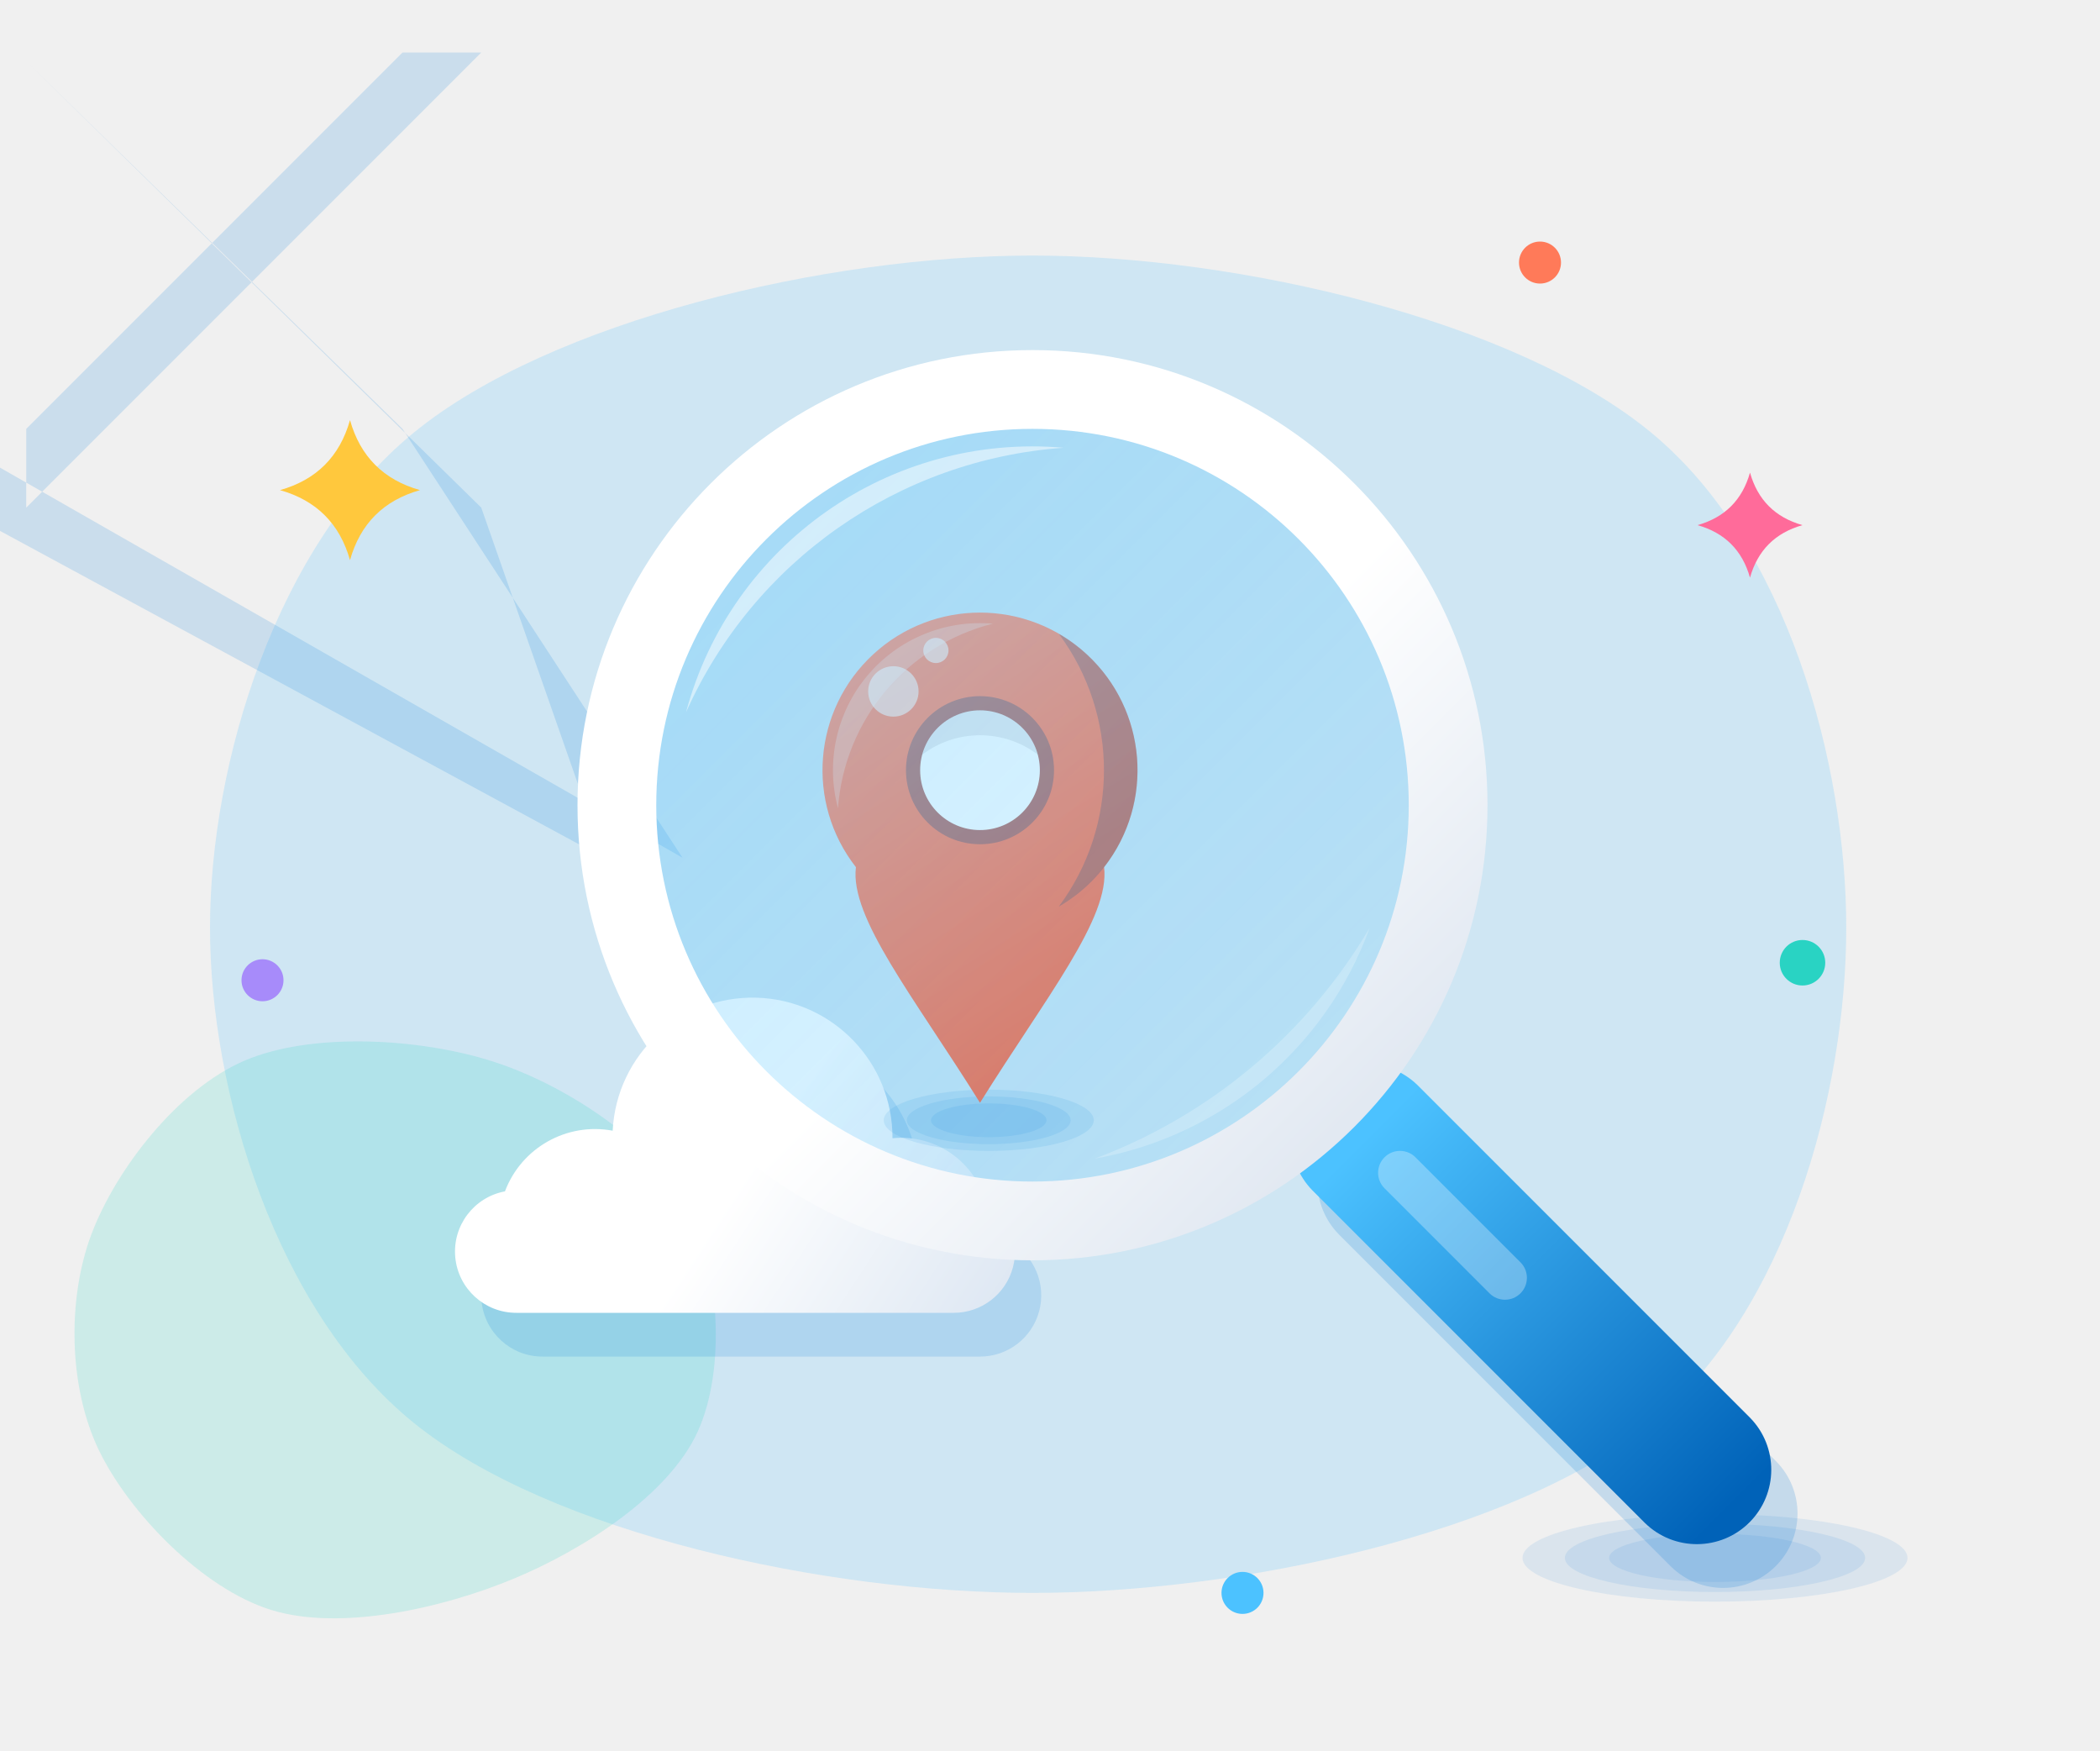
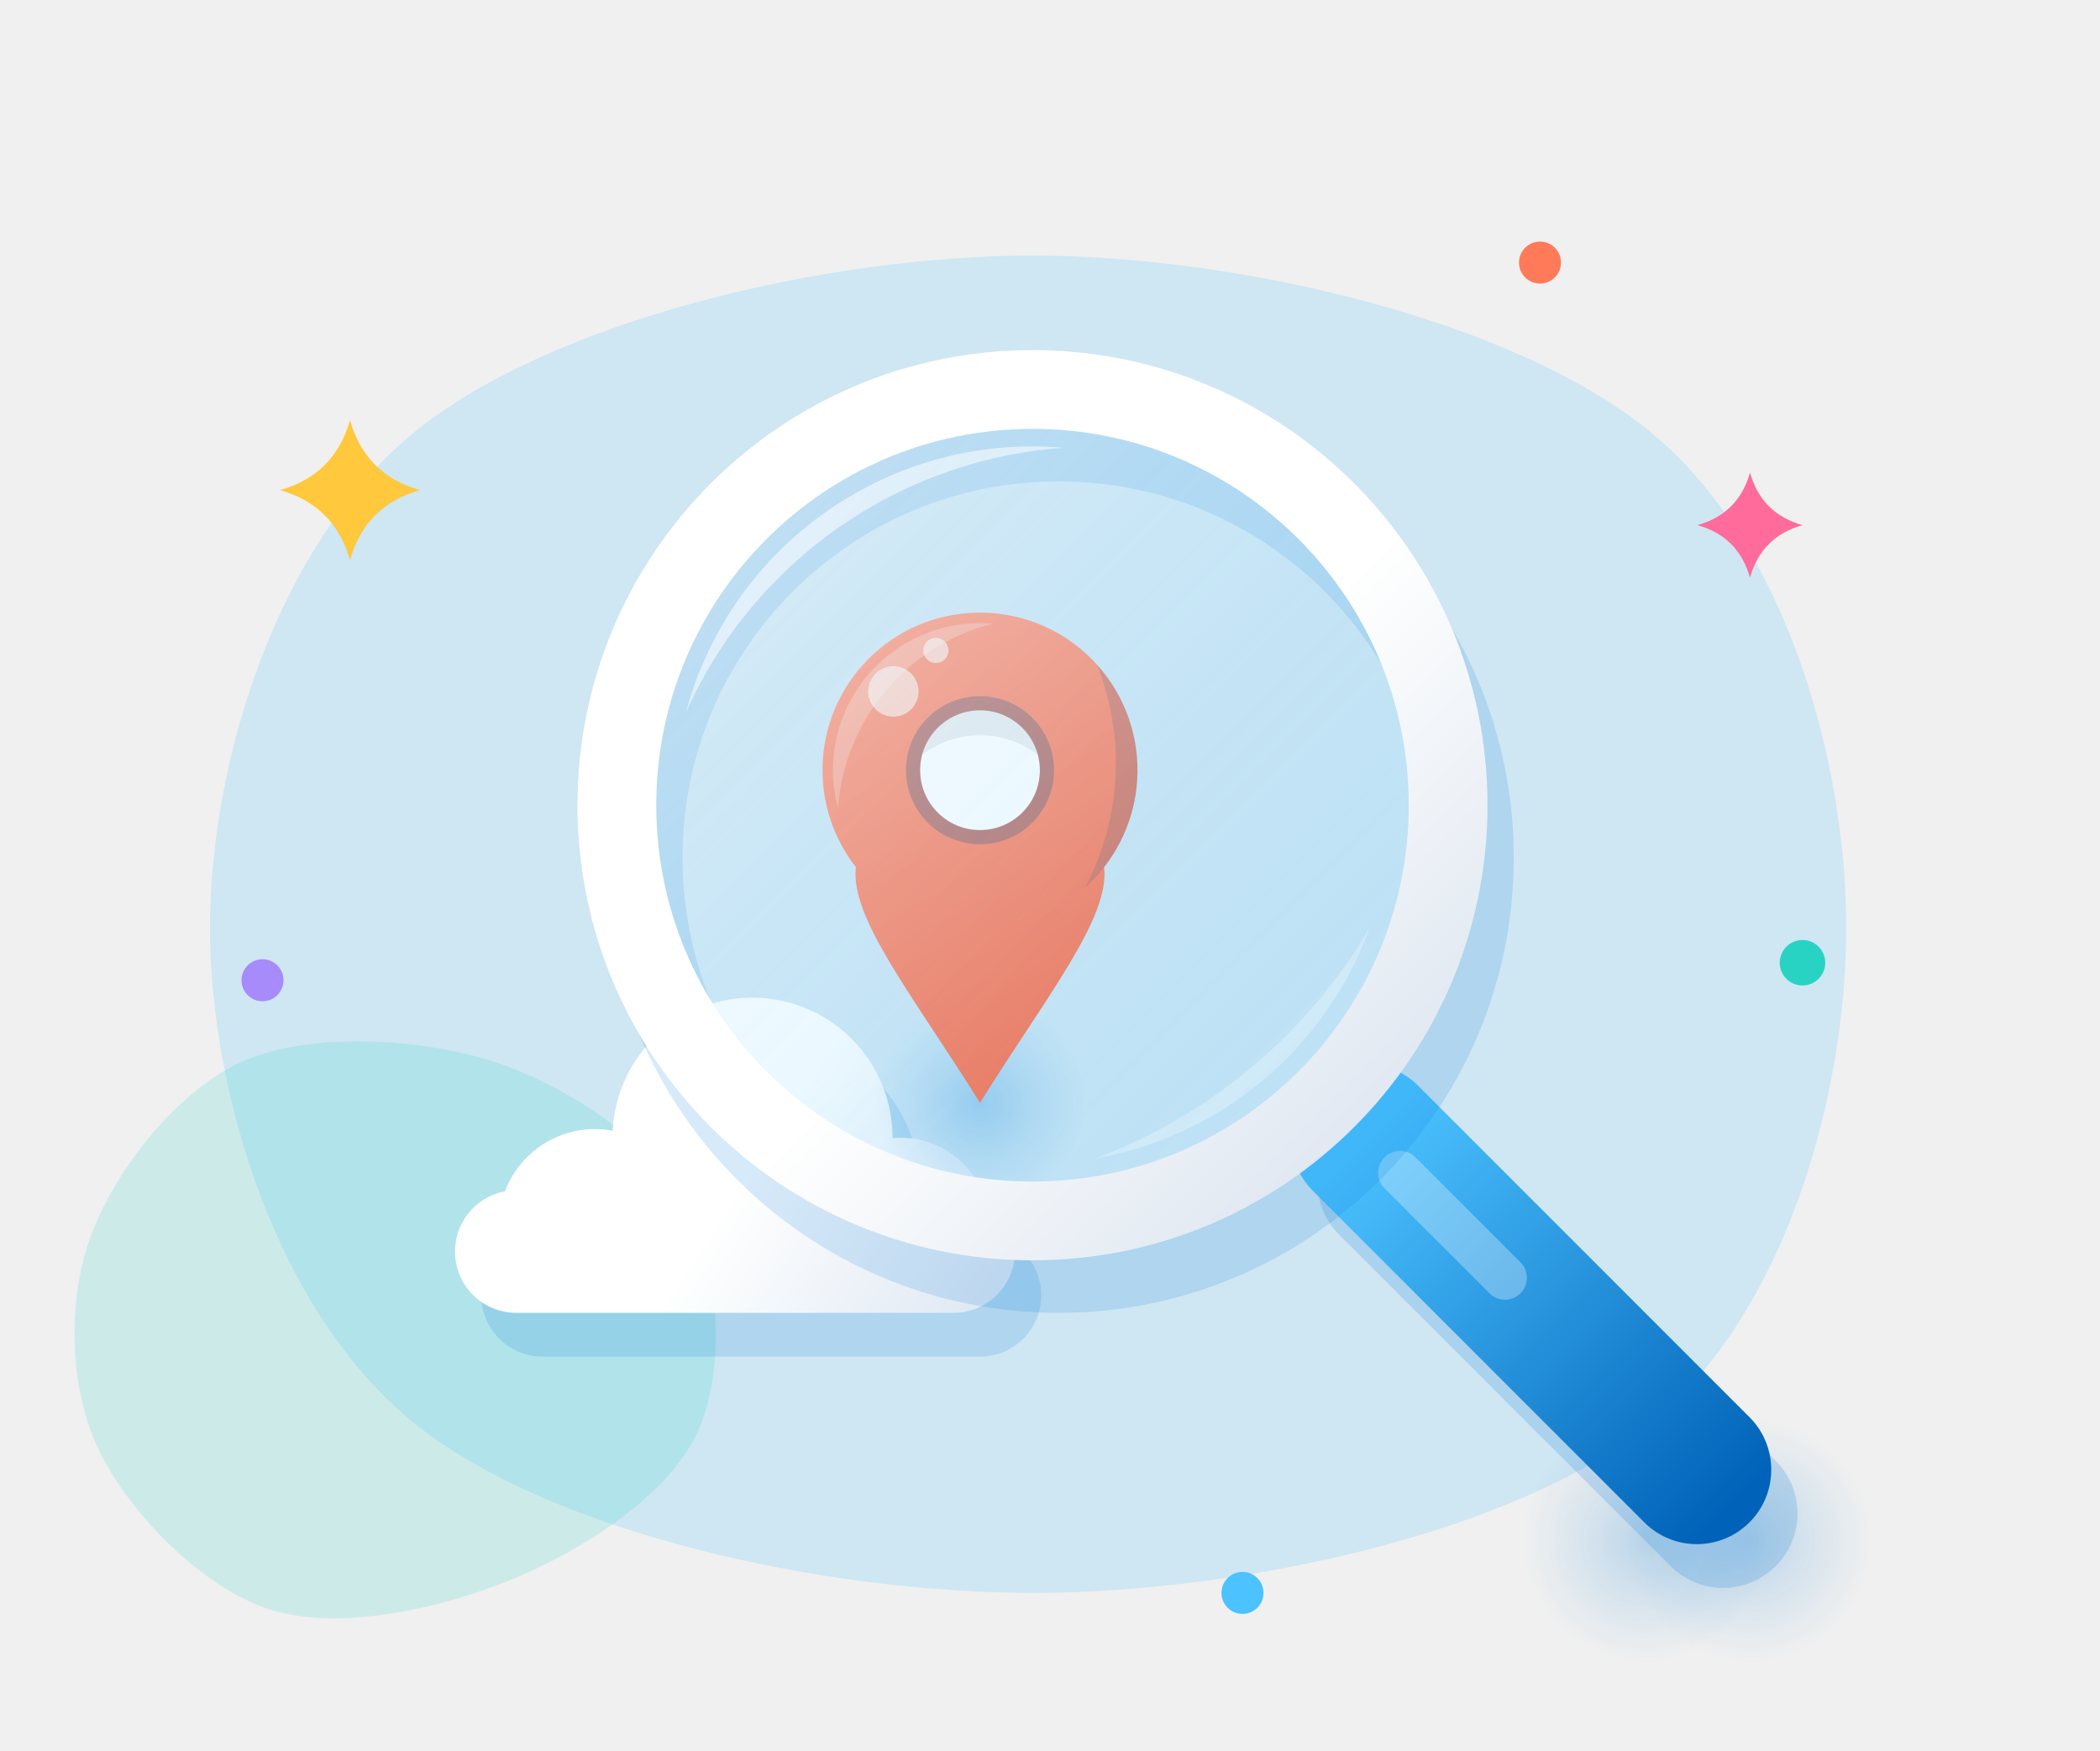
<svg xmlns="http://www.w3.org/2000/svg" viewBox="0 0 240 200">
  <defs>
    <linearGradient id="rim" gradientUnits="userSpaceOnUse" x1="68" y1="42" x2="168" y2="142">
      <stop offset="0" stop-color="#FFFFFF" />
      <stop offset="0.55" stop-color="#FFFFFF" />
      <stop offset="1" stop-color="#D5DFEC" />
    </linearGradient>
    <linearGradient id="glass" gradientUnits="userSpaceOnUse" x1="74" y1="48" x2="162" y2="136">
-       <stop offset="0" stop-color="#4CC2FF" stop-opacity="0.34" />
-       <stop offset="1" stop-color="#4CC2FF" stop-opacity="0.16" />
+       <stop offset="0" stop-color="#FFFFFF" stop-opacity="0.3" />
+       <stop offset="1" stop-color="#4CC2FF" stop-opacity="0.14" />
    </linearGradient>
    <linearGradient id="handle" gradientUnits="userSpaceOnUse" x1="158" y1="128" x2="200" y2="170">
      <stop offset="0" stop-color="#4CC2FF" />
      <stop offset="1" stop-color="#0062B8" />
    </linearGradient>
    <linearGradient id="pin" gradientUnits="userSpaceOnUse" x1="100" y1="66" x2="132" y2="118">
      <stop offset="0" stop-color="#FF9E86" />
      <stop offset="1" stop-color="#FF6640" />
    </linearGradient>
    <linearGradient id="cloud" gradientUnits="userSpaceOnUse" x1="52" y1="108" x2="116" y2="150">
      <stop offset="0" stop-color="#FFFFFF" />
      <stop offset="0.55" stop-color="#FFFFFF" />
      <stop offset="1" stop-color="#DCE6F2" />
    </linearGradient>
+     <radialGradient id="sh6" gradientUnits="userSpaceOnUse" cx="112" cy="126" r="12">
+       <stop offset="0" stop-color="#0078D4" stop-opacity="0.26" />
+       <stop offset="0.55" stop-color="#0078D4" stop-opacity="0.1" />
+       <stop offset="1" stop-color="#0078D4" stop-opacity="0" />
+     </radialGradient>
+     <radialGradient id="sh7" gradientUnits="userSpaceOnUse" cx="188" cy="176" r="14">
+       <stop offset="0" stop-color="#0078D4" stop-opacity="0.22" />
+       <stop offset="0.55" stop-color="#0078D4" stop-opacity="0.09" />
+       <stop offset="1" stop-color="#0078D4" stop-opacity="0" />
+     </radialGradient>
+     <radialGradient id="sh8" gradientUnits="userSpaceOnUse" cx="200" cy="176" r="14">
+       <stop offset="0" stop-color="#0078D4" stop-opacity="0.22" />
+       <stop offset="0.55" stop-color="#0078D4" stop-opacity="0.09" />
+       <stop offset="1" stop-color="#0078D4" stop-opacity="0" />
+     </radialGradient>
  </defs>
  <path fill="#4CC2FF" fill-opacity="0.2" d="M188.71,162.57 C173.21,175.24 141.57,182 118,182 C94.43,182 62.96,175.24 47.29,162.57 C31.62,149.9 24,124.86 24,106 C24,87.14 31.62,62.23 47.29,49.43 C62.96,36.63 94.43,29.2 118,29.2 C141.57,29.2 173.21,36.63 188.71,49.43 C204.21,62.23 211,87.14 211,106 C211,124.86 204.21,149.9 188.71,162.57 Z" />
  <path fill="#29D3C3" fill-opacity="0.18" d="M79.71,163.63 C76.43,170.75 66.89,176.96 58.77,180.35 C50.66,183.74 38.92,186.4 31,183.95 C23.09,181.5 14.71,172.8 11.28,165.65 C7.85,158.5 7.66,148.48 10.43,141.07 C13.21,133.66 20.27,124.48 27.94,121.19 C35.61,117.9 48.06,118.59 56.48,121.33 C64.89,124.07 74.57,130.58 78.44,137.63 C82.31,144.68 82.99,156.51 79.71,163.63 Z" />
  <path fill="#0078D4" fill-opacity="0.16" d="M62,155 L112,155 A7,7 0 0 0 115.52,141.95 A10,10 0 0 0 105,135.05 A16,16 0 0 0 73.02,134.19 A11,11 0 0 0 60.71,141.12 A7,7 0 0 0 62,155 Z" />
  <path fill="url(#cloud)" d="M59,150 L109,150 A7,7 0 0 0 112.52,136.95 A10,10 0 0 0 102,130.05 A16,16 0 0 0 70.02,129.19 A11,11 0 0 0 57.71,136.12 A7,7 0 0 0 59,150 Z" />
-   <ellipse cx="113" cy="128" rx="12" ry="3.5" fill="#0078D4" fill-opacity="0.11" />
-   <ellipse cx="113" cy="128" rx="9.36" ry="2.73" fill="#0078D4" fill-opacity="0.11" />
-   <ellipse cx="113" cy="128" rx="6.6" ry="1.93" fill="#0078D4" fill-opacity="0.11" />
+   <circle cx="112" cy="126" r="12" fill="url(#sh6)" />
  <g id="pin">
    <path fill="url(#pin)" d="M112,126 C104.44,113.89 97.1,104.84 97.82,99.08 A18,18 0 1 1 126.18,99.08 C126.9,104.84 119.56,113.89 112,126 Z" />
-     <path fill="#00437A" fill-opacity="0.22" d="M121,72.41 A18,18 0 0 1 121,103.59 A26.1,26.1 0 0 0 121,72.41 Z" />
+     <path fill="#00437A" fill-opacity="0.16" d="M125.38,75.96 A18,18 0 0 1 124.04,101.38 A30.6,30.6 0 0 0 125.38,75.96 Z" />
    <path fill="#FFFFFF" fill-opacity="0.26" d="M95.77,92.35 A16.8,16.8 0 0 1 113.46,71.26 A23.52,23.52 0 0 0 95.77,92.35 Z" />
    <circle cx="112" cy="88" r="8.46" fill="#00437A" fill-opacity="0.28" />
    <circle cx="112" cy="88" r="6.84" fill="#FFFFFF" />
    <path fill="#1B2440" fill-opacity="0.09" d="M105.39,86.23 A6.84,6.84 0 0 1 118.61,86.23 A10.94,10.94 0 0 0 105.39,86.23 Z" />
    <circle cx="102.1" cy="79" r="2.88" fill="#FFFFFF" fill-opacity="0.6" />
    <circle cx="106.96" cy="74.32" r="1.44" fill="#FFFFFF" fill-opacity="0.6" />
  </g>
-   <ellipse cx="196" cy="178" rx="22" ry="5" fill="#0078D4" fill-opacity="0.09" />
-   <ellipse cx="196" cy="178" rx="17.16" ry="3.9" fill="#0078D4" fill-opacity="0.09" />
-   <ellipse cx="196" cy="178" rx="12.1" ry="2.75" fill="#0078D4" fill-opacity="0.09" />
+   <circle cx="188" cy="176" r="14" fill="url(#sh7)" />
+   <circle cx="200" cy="176" r="14" fill="url(#sh8)" />
  <path fill="#0078D4" fill-opacity="0.18" d="M152.99,141.01 L190.99,179.01 A8.5,8.5 0 0 0 203.01,166.99 L165.01,128.99 A8.5,8.5 0 0 0 152.99,141.01 Z" />
  <path fill="url(#handle)" d="M149.99,136.01 L187.99,174.01 A8.5,8.5 0 0 0 200.01,161.99 L162.01,123.99 A8.5,8.5 0 0 0 149.99,136.01 Z" />
  <path fill="#FFFFFF" fill-opacity="0.3" d="M158.23,135.77 L170.23,147.77 A2.5,2.5 0 0 0 173.77,144.23 L161.77,132.23 A2.5,2.5 0 0 0 158.23,135.77 Z" />
-   <path fill="#0078D4" fill-opacity="0.16" fill-rule="evenodd" d="M69,98 55,58 3,7 3,110 3,58 55,6 4,6 -101,6 Z M78,98 46,49 3,7 3,92 3,49 46,6 4,6 -83,6 Z" />
+   <path fill="#0078D4" fill-opacity="0.16" fill-rule="evenodd" d="M69,98 A52,52 0 1 0 173,98 A52,52 0 1 0 69,98 Z M78,98 A43,43 0 1 0 164,98 A43,43 0 1 0 78,98 Z" />
  <circle cx="118" cy="92" r="44" fill="url(#glass)" />
-   <path fill="#FFFFFF" fill-opacity="0.5" d="M78.4,81.39 A41,41 0 0 1 121.57,51.16 A51.25,51.25 0 0 0 78.4,81.39 Z" />
-   <path fill="#FFFFFF" fill-opacity="0.22" d="M156.53,106.02 A41,41 0 0 1 125.12,132.38 A61.5,61.5 0 0 0 156.53,106.02 Z" />
-   <path fill="url(#rim)" fill-rule="evenodd" d="M66,92 a52,52 0 1 0 104,0 a52,52 0 1 0 -104,0 Z M75,92 a43,43 0 1 0 86,0 a43,43 0 1 0 -86,0 Z" />
+   <path fill="#FFFFFF" fill-opacity="0.55" d="M78.4,81.39 A41,41 0 0 1 121.57,51.16 A51.25,51.25 0 0 0 78.4,81.39 Z" />
+   <path fill="#FFFFFF" fill-opacity="0.26" d="M156.53,106.02 A41,41 0 0 1 125.12,132.38 A61.5,61.5 0 0 0 156.53,106.02 Z" />
+   <path fill="url(#rim)" fill-rule="evenodd" d="M66,92 A52,52 0 1 0 170,92 A52,52 0 1 0 66,92 Z M75,92 A43,43 0 1 0 161,92 A43,43 0 1 0 75,92 Z" />
  <path fill="#FFFFFF" fill-opacity="0.5" d="M66.7,87.51 A51.5,51.5 0 0 1 126.94,41.28 A61.8,61.8 0 0 0 66.7,87.51 Z" />
  <path fill="#FFC83D" d="M40,48 Q41.76,54.24 48,56 Q41.76,57.76 40,64 Q38.24,57.76 32,56 Q38.24,54.24 40,48 Z" />
  <path fill="#FF6B9A" d="M200,54 Q201.32,58.68 206,60 Q201.32,61.32 200,66 Q198.68,61.32 194,60 Q198.68,58.68 200,54 Z" />
  <circle cx="206" cy="110" r="2.6" fill="#29D3C3" />
  <circle cx="30" cy="112" r="2.4" fill="#A78BFA" />
  <circle cx="142" cy="182" r="2.4" fill="#4CC2FF" />
  <circle cx="176" cy="30" r="2.4" fill="#FF7A59" />
</svg>
